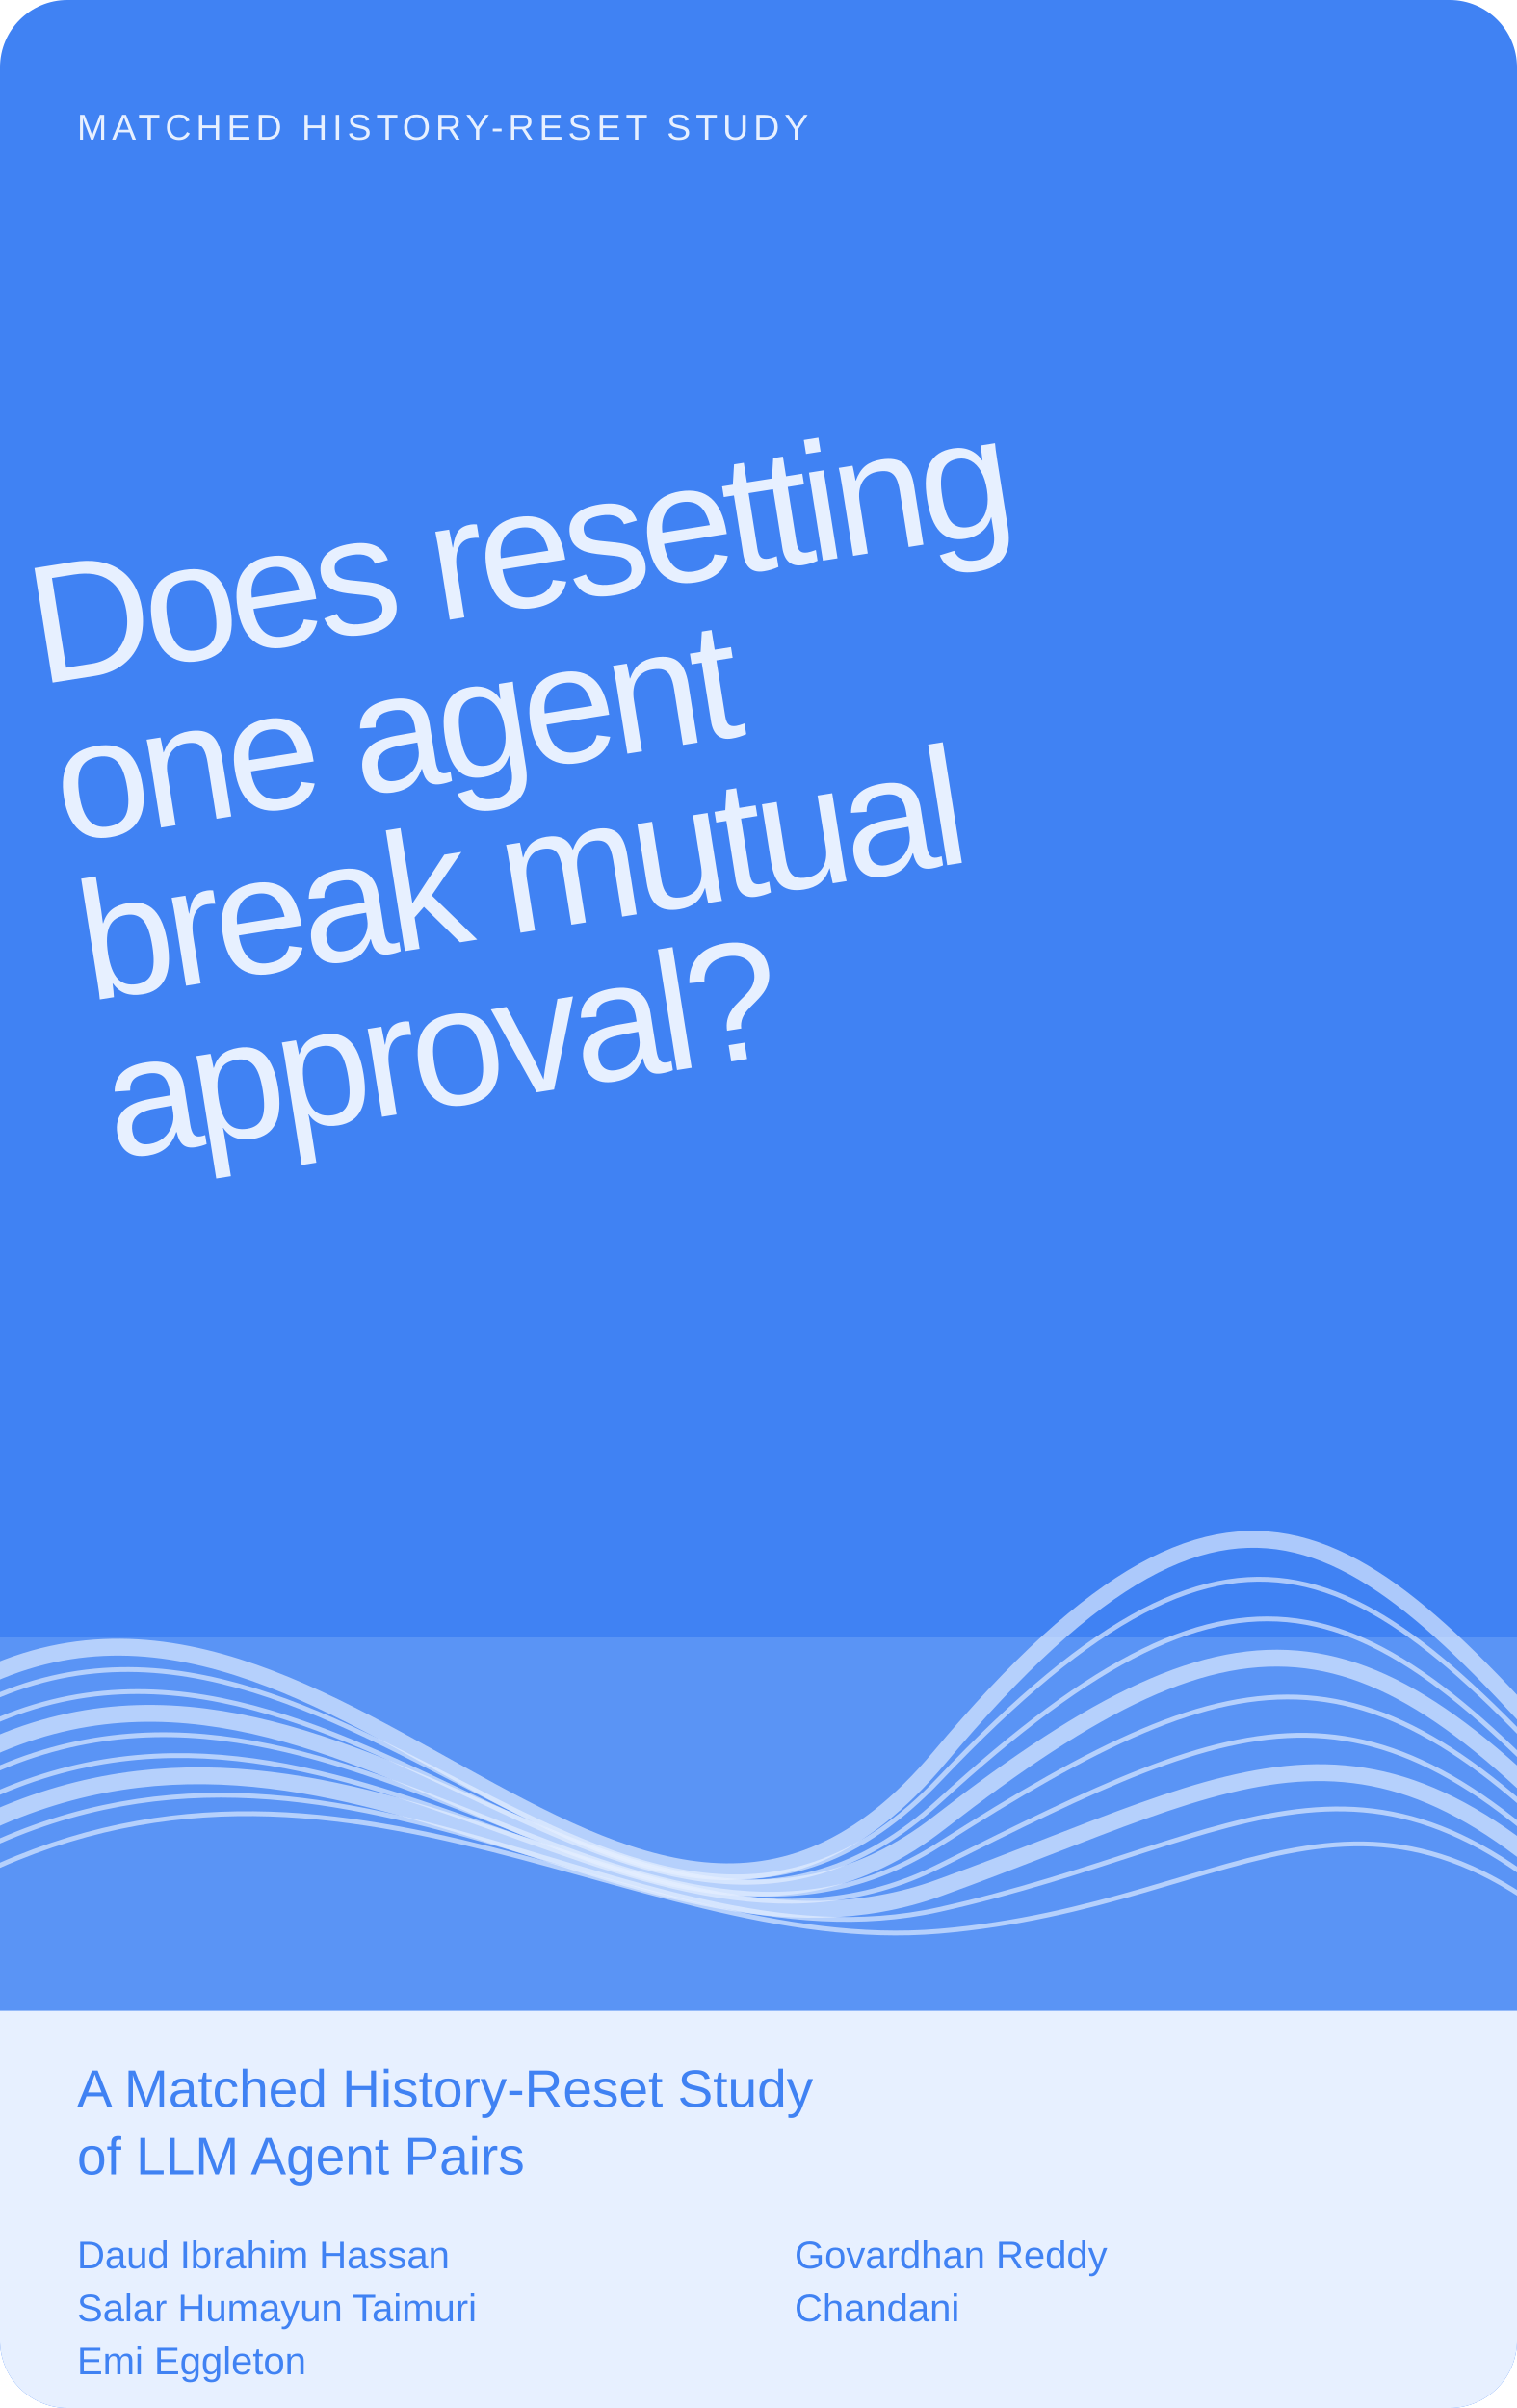
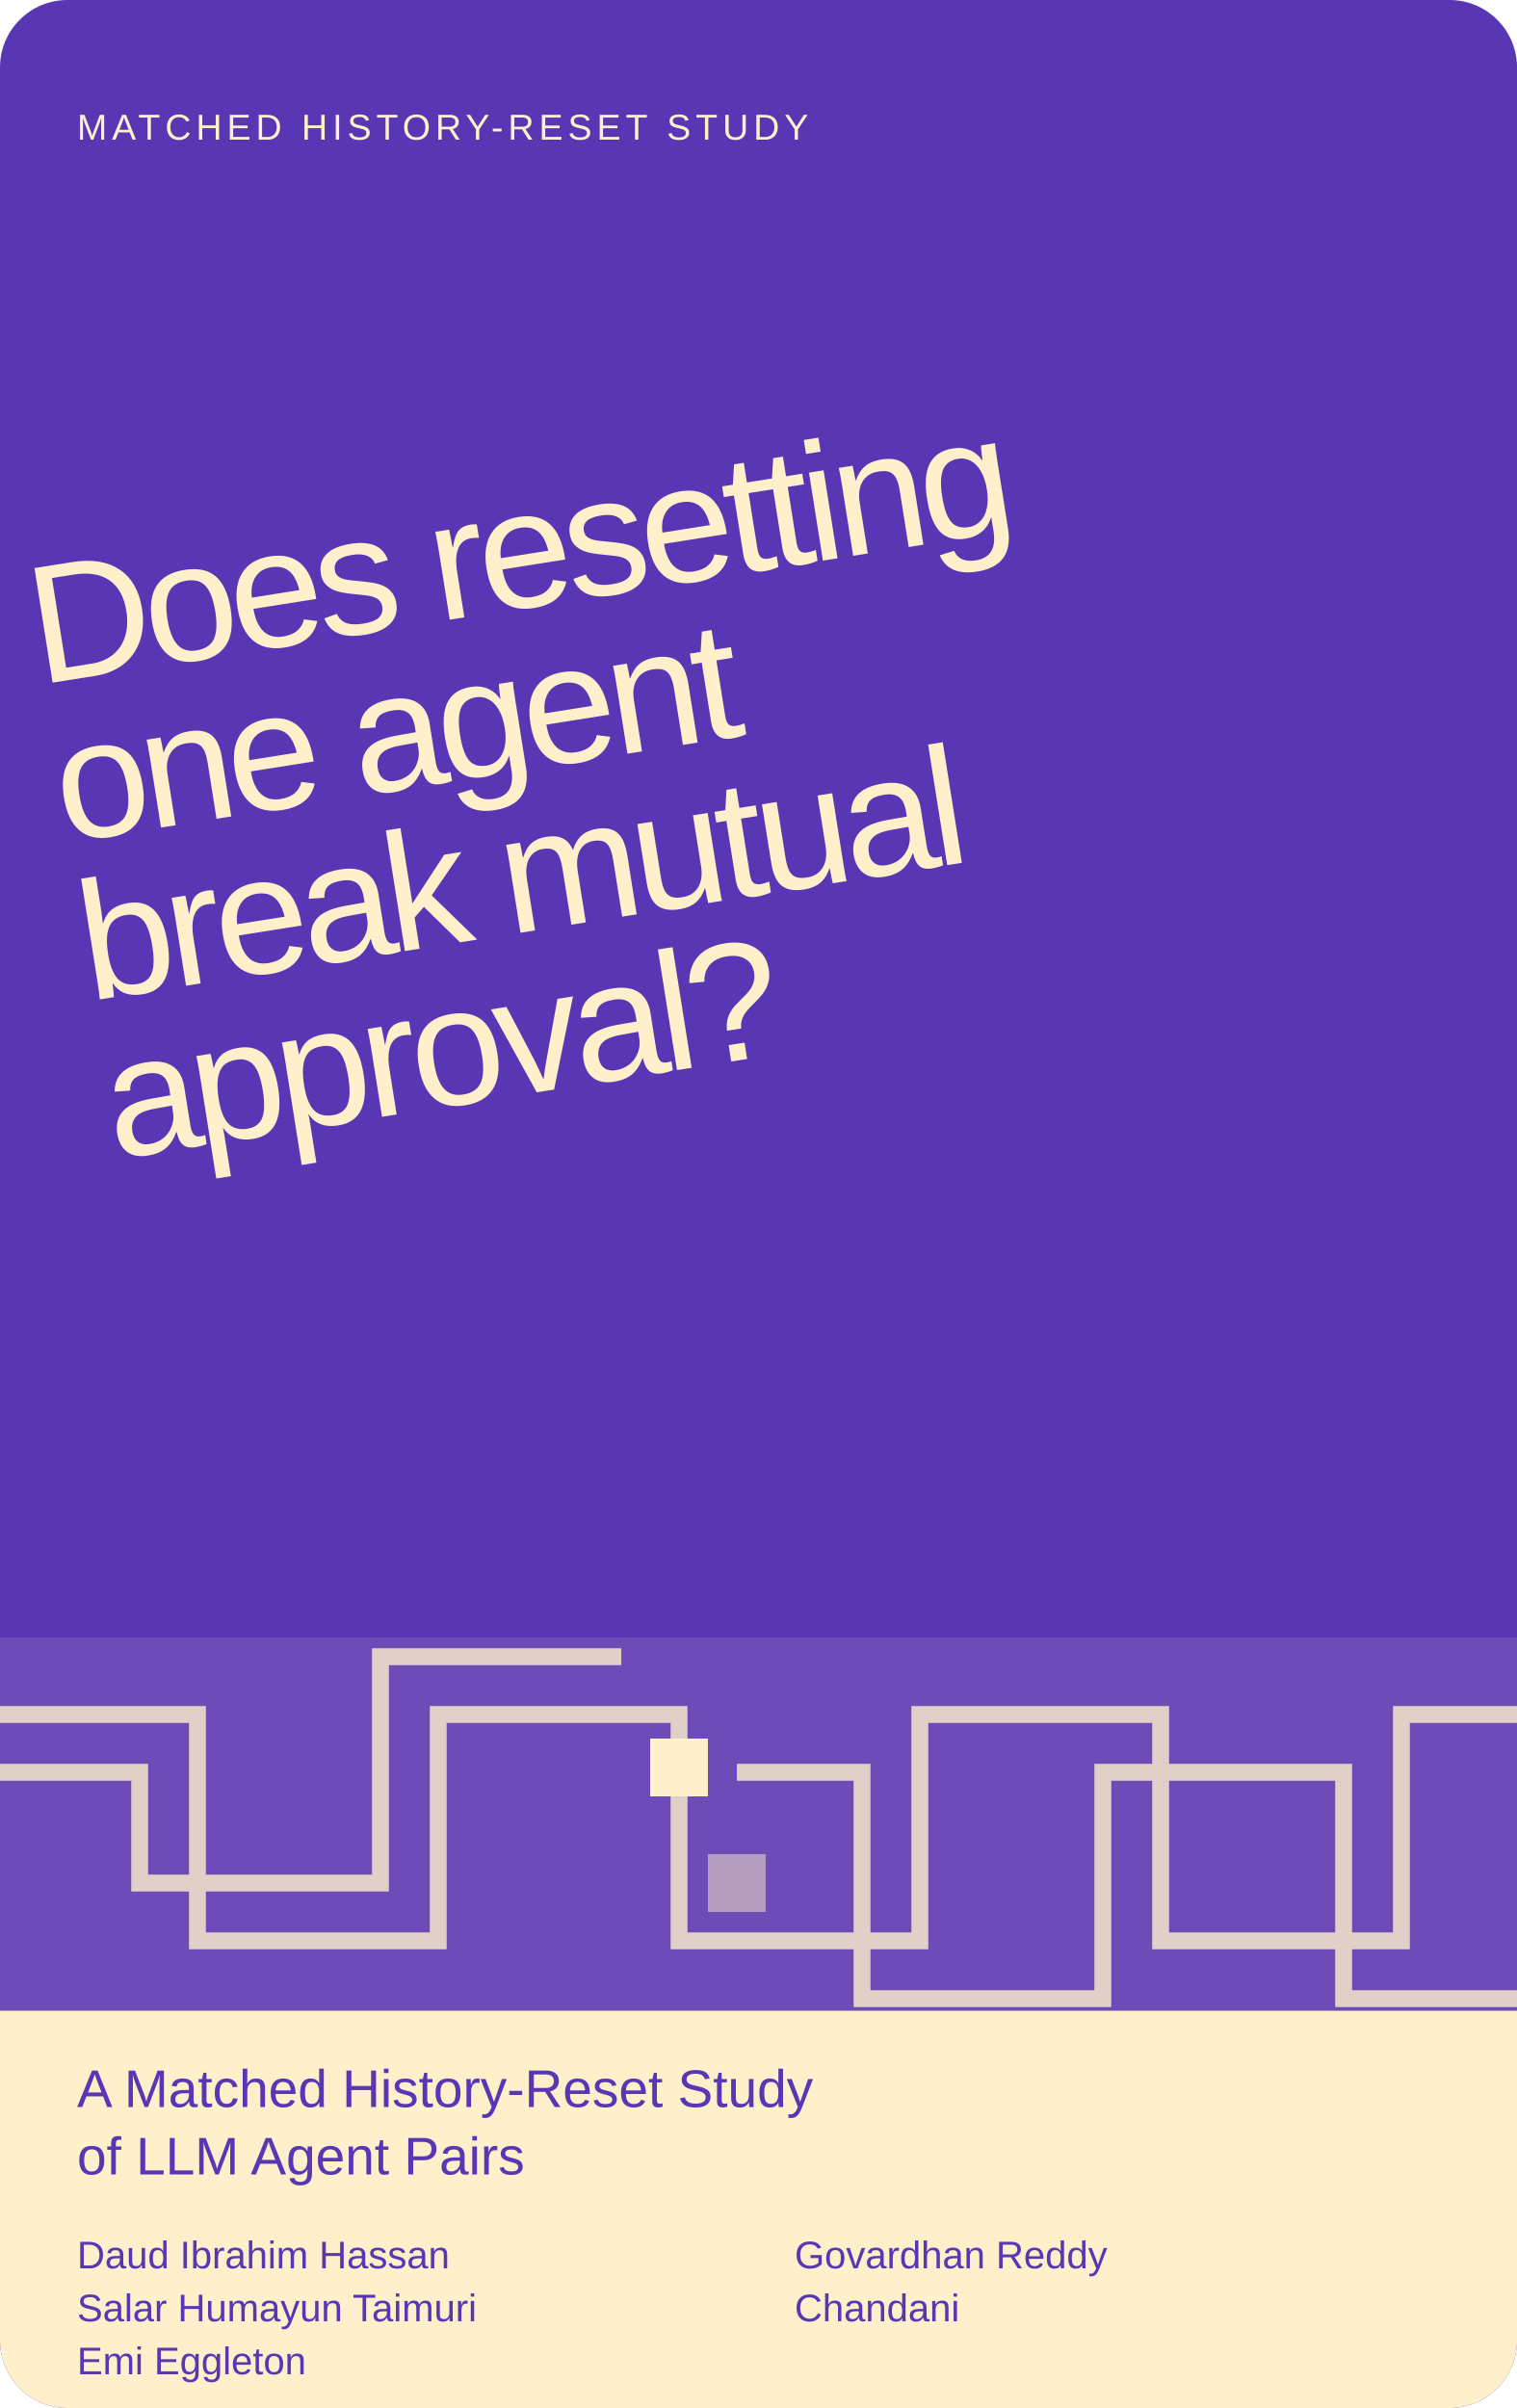
<svg xmlns="http://www.w3.org/2000/svg" width="630" height="1000" viewBox="0 0 630 1000" role="img" aria-label="Does Resetting One Agent Break Mutual Approval?">
  <defs>
    <clipPath id="cover">
      <rect width="630" height="1000" rx="28" />
    </clipPath>
  </defs>
  <g clip-path="url(#cover)">
-     <rect width="630" height="1000" fill="#4082F3" />
-     <g fill="#E7F0FF" font-family="Arial,Helvetica,sans-serif" font-weight="400">
+     <rect width="630" height="1000" fill="#5936B4" />
+     <g fill="#FFF0CB" font-family="Arial,Helvetica,sans-serif" font-weight="400">
      <text x="32" y="58" font-size="15" letter-spacing="2">MATCHED HISTORY-RESET STUDY</text>
      <g transform="translate(-10 50) rotate(-9 315 300)">
        <text x="40" y="190" font-size="70" letter-spacing="-3">Does resetting</text>
        <text x="40" y="256.5" font-size="70" letter-spacing="-3">one agent</text>
        <text x="40" y="323" font-size="70" letter-spacing="-3">break mutual</text>
        <text x="40" y="389.5" font-size="70" letter-spacing="-3">approval?</text>
      </g>
    </g>
-     <rect y="680" width="630" height="155" fill="#E7F0FF" opacity=".16" />
-     <path d="M-30 710C130 600 260 885 390 730S570 640 680 765" fill="none" stroke="#E7F0FF" stroke-width="7" opacity=".65" />
-     <path d="M-30 720C130 612 260 876 390 739S570 649 680 773" fill="none" stroke="#E7F0FF" stroke-width="2" opacity=".65" />
-     <path d="M-30 730C130 624 260 867 390 748S570 658 680 781" fill="none" stroke="#E7F0FF" stroke-width="2" opacity=".65" />
-     <path d="M-30 740C130 636 260 858 390 757S570 667 680 789" fill="none" stroke="#E7F0FF" stroke-width="7" opacity=".65" />
-     <path d="M-30 750C130 648 260 849 390 766S570 676 680 797" fill="none" stroke="#E7F0FF" stroke-width="2" opacity=".65" />
-     <path d="M-30 760C130 660 260 840 390 775S570 685 680 805" fill="none" stroke="#E7F0FF" stroke-width="2" opacity=".65" />
-     <path d="M-30 770C130 672 260 831 390 784S570 694 680 813" fill="none" stroke="#E7F0FF" stroke-width="7" opacity=".65" />
-     <path d="M-30 780C130 684 260 822 390 793S570 703 680 821" fill="none" stroke="#E7F0FF" stroke-width="2" opacity=".65" />
-     <path d="M-30 790C130 696 260 813 390 802S570 712 680 829" fill="none" stroke="#E7F0FF" stroke-width="2" opacity=".65" />
-     <rect y="835" width="630" height="165" fill="#E7F0FF" />
-     <g fill="#4082F3" font-family="Arial,Helvetica,sans-serif">
+     <rect y="680" width="630" height="155" fill="#FFF0CB" opacity=".12" />
+     <g fill="none" stroke="#FFF0CB" stroke-width="7" stroke-linejoin="miter" opacity=".8">
+       <path d="M-24 712H82V806H182V712H282V806H382V712H482V806H582V712H670" />
+       <path d="M-24 736H58V782H158V688H258" />
+       <path d="M306 736H358V830H458V736H558V830H670" />
+     </g>
+     <rect x="270" y="722" width="24" height="24" fill="#FFF0CB" />
+     <rect x="294" y="770" width="24" height="24" fill="#FFF0CB" opacity=".5" />
+     <rect y="835" width="630" height="165" fill="#FFF0CB" />
+     <g fill="#5936B4" font-family="Arial,Helvetica,sans-serif">
      <text x="32" y="875" font-size="22" letter-spacing="0">
        <tspan x="32" dy="0">A Matched History-Reset Study</tspan>
        <tspan x="32" dy="28">of LLM Agent Pairs</tspan>
      </text>
      <g font-size="16" font-weight="400" letter-spacing="0">
        <text x="32" y="942">Daud Ibrahim Hassan</text>
        <text x="330" y="942">Govardhan Reddy</text>
        <text x="32" y="964">Salar Humayun Taimuri</text>
        <text x="330" y="964">Chandani</text>
        <text x="32" y="986">Emi Eggleton</text>
      </g>
    </g>
  </g>
</svg>
